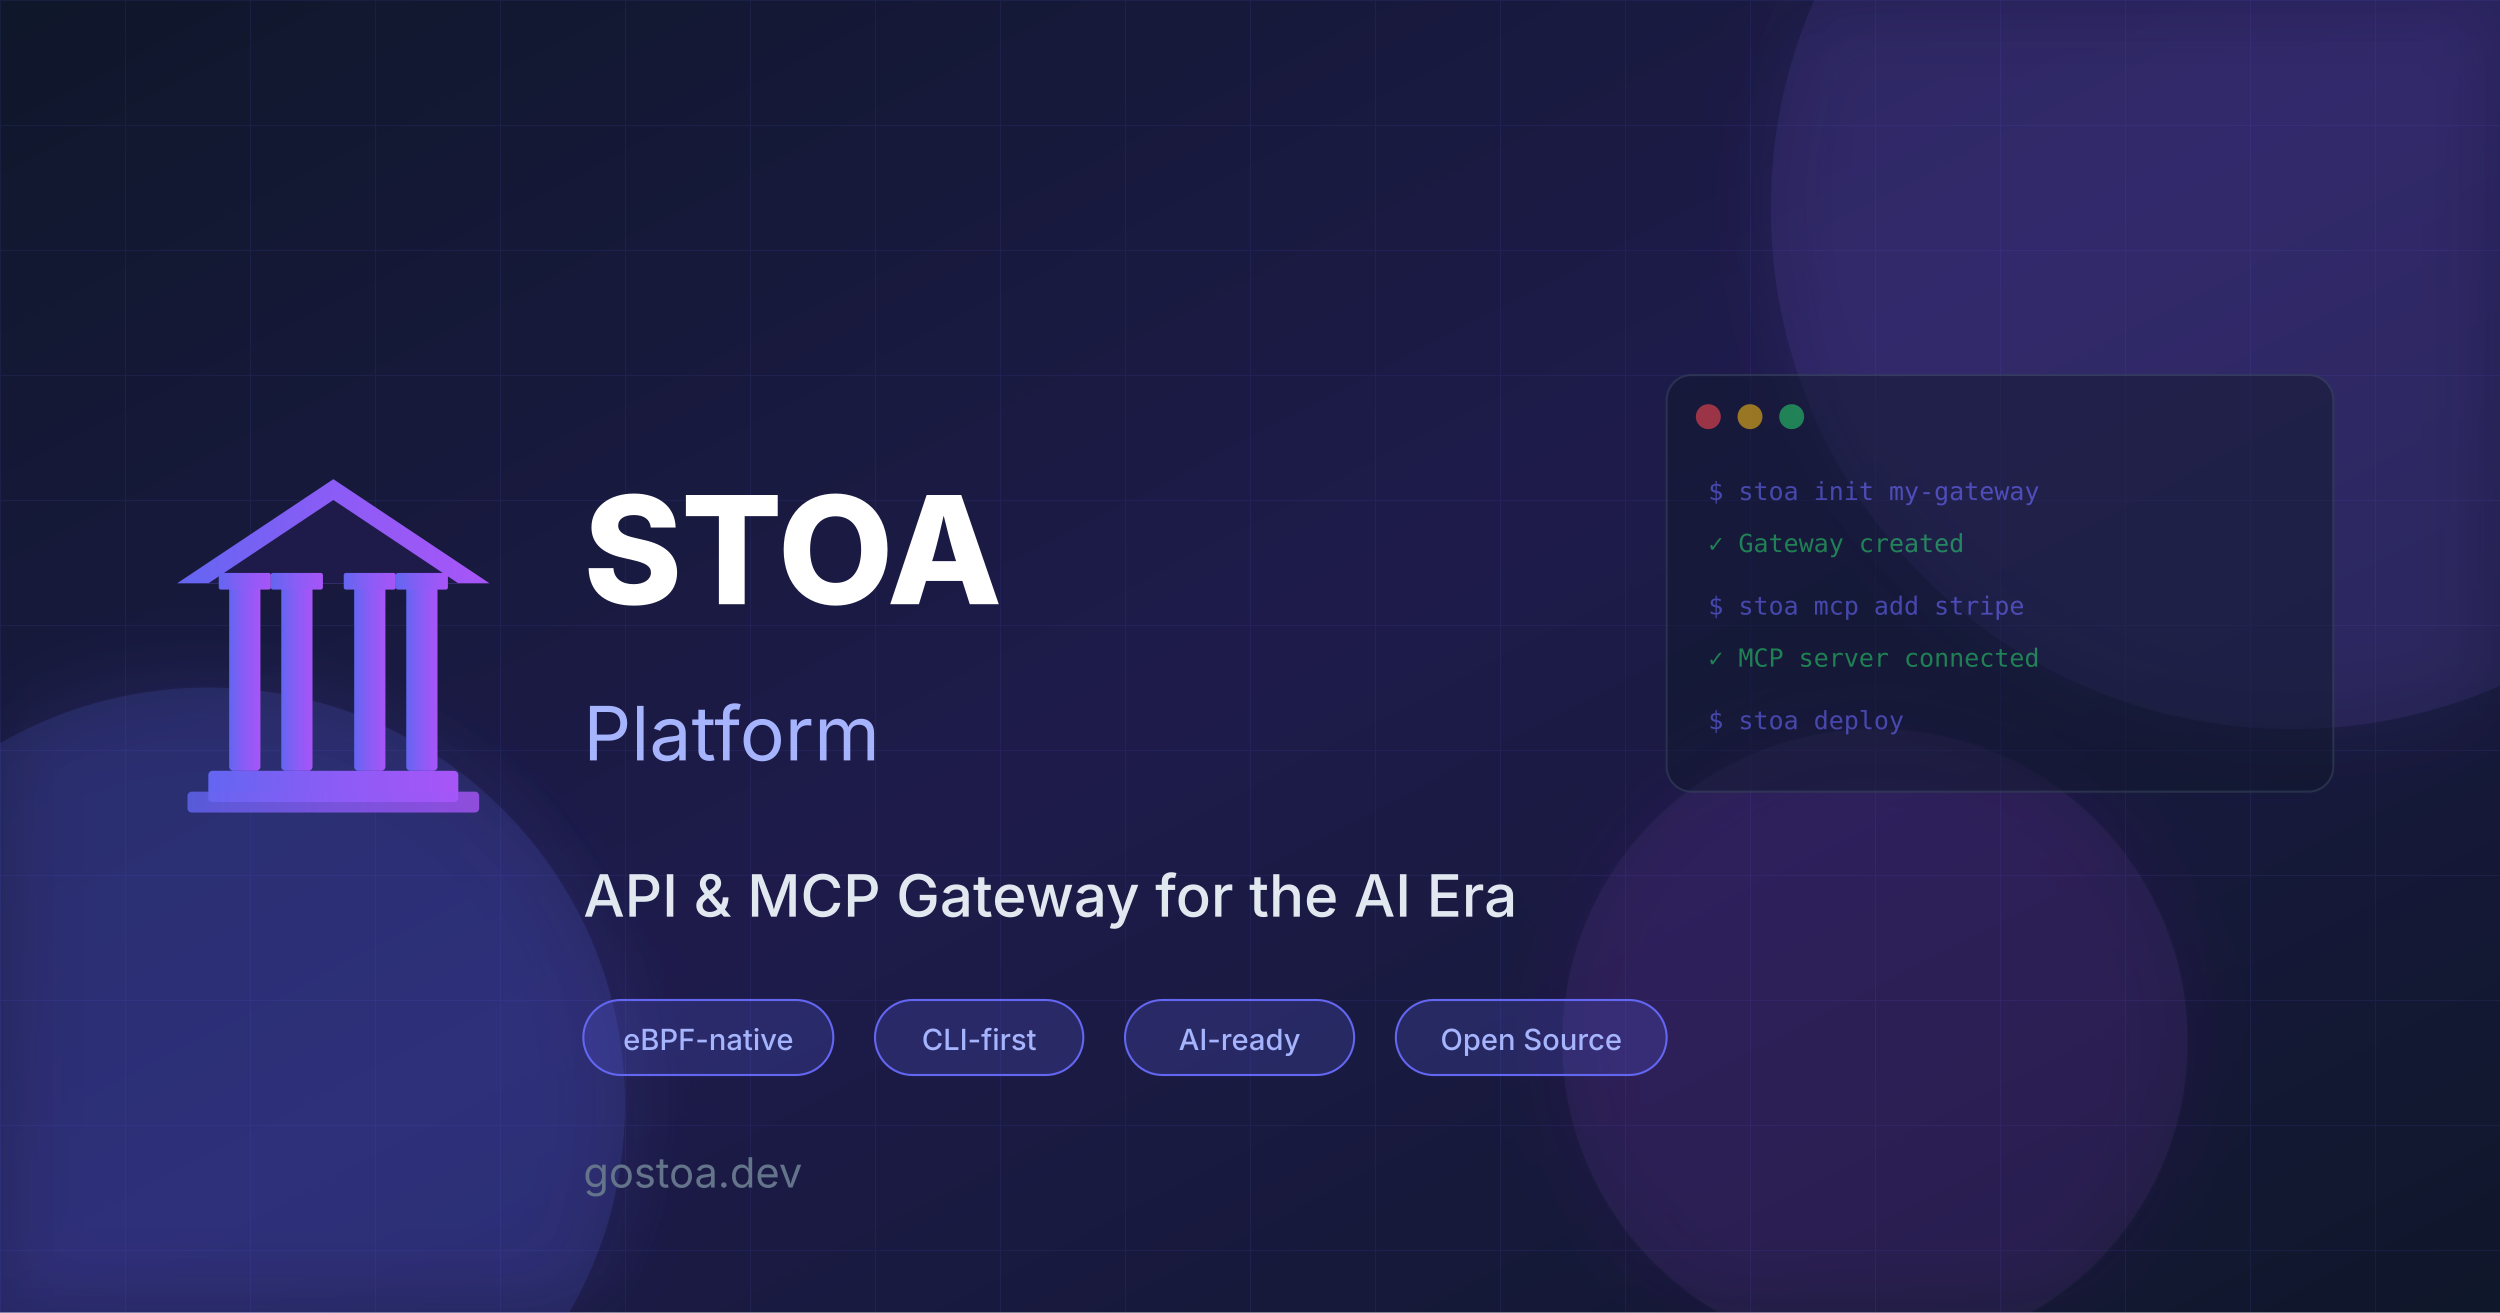
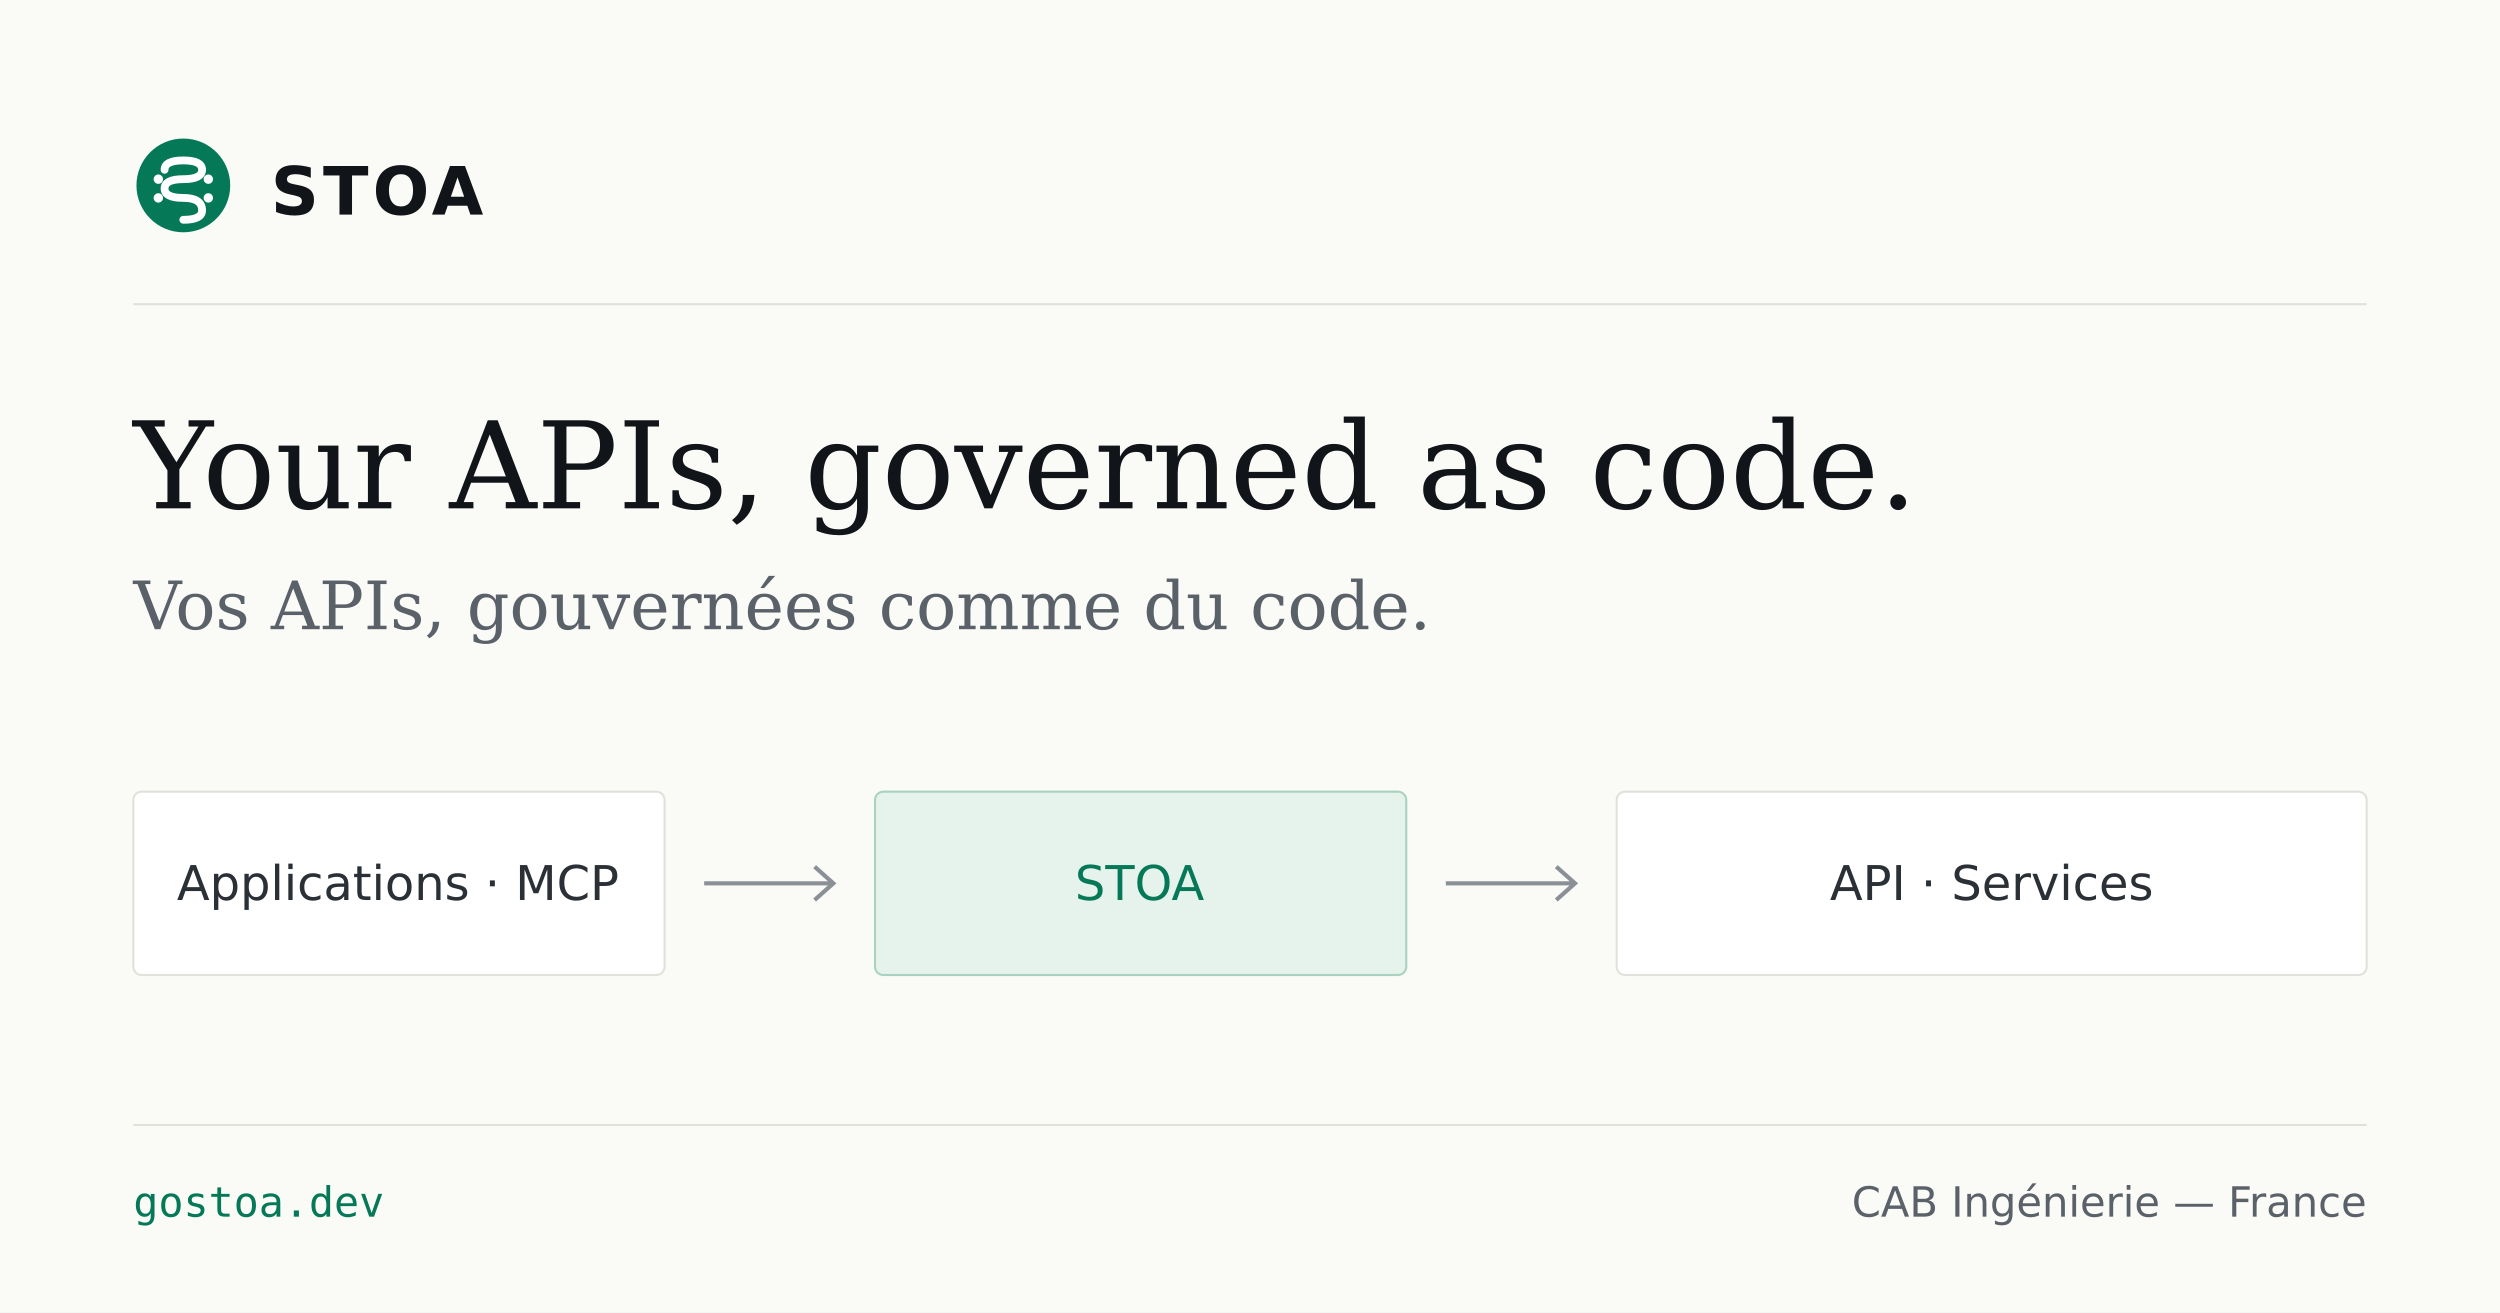
- <svg xmlns="http://www.w3.org/2000/svg" viewBox="0 0 1200 630" width="1200" height="630">
-   <defs>
-     <linearGradient id="bgGradient" x1="0%" y1="0%" x2="100%" y2="100%">
-       <stop offset="0%" style="stop-color:#0f172a" />
-       <stop offset="50%" style="stop-color:#1e1b4b" />
-       <stop offset="100%" style="stop-color:#0f172a" />
-     </linearGradient>
-     <linearGradient id="accentGradient" x1="0%" y1="0%" x2="100%" y2="0%">
-       <stop offset="0%" style="stop-color:#6366f1" />
-       <stop offset="50%" style="stop-color:#8b5cf6" />
-       <stop offset="100%" style="stop-color:#a855f7" />
-     </linearGradient>
-     <filter id="glow" x="-50%" y="-50%" width="200%" height="200%">
-       <feGaussianBlur stdDeviation="20" result="coloredBlur" />
-       <feMerge>
-         <feMergeNode in="coloredBlur" />
-         <feMergeNode in="SourceGraphic" />
-       </feMerge>
-     </filter>
-     <pattern id="grid" width="60" height="60" patternUnits="userSpaceOnUse">
-       <path d="M 60 0 L 0 0 0 60" fill="none" stroke="rgba(99, 102, 241, 0.1)" stroke-width="1" />
-     </pattern>
-   </defs>
-   <rect width="1200" height="630" fill="url(#bgGradient)" />
-   <rect width="1200" height="630" fill="url(#grid)" />
-   <circle cx="100" cy="530" r="200" fill="rgba(99, 102, 241, 0.15)" filter="url(#glow)" />
-   <circle cx="1100" cy="100" r="250" fill="rgba(139, 92, 246, 0.1)" filter="url(#glow)" />
-   <circle cx="900" cy="500" r="150" fill="rgba(168, 85, 247, 0.08)" filter="url(#glow)" />
-   <line x1="0" y1="200" x2="400" y2="200" stroke="url(#accentGradient)" stroke-width="2" opacity="0.3" />
-   <line x1="800" y1="430" x2="1200" y2="430" stroke="url(#accentGradient)" stroke-width="2" opacity="0.3" />
-   <g transform="translate(100, 230)">
-     <rect x="0" y="140" width="120" height="15" rx="2" fill="url(#accentGradient)" />
-     <rect x="-10" y="150" width="140" height="10" rx="2" fill="url(#accentGradient)" opacity="0.8" />
-     <rect x="10" y="50" width="15" height="90" rx="2" fill="url(#accentGradient)" />
-     <rect x="35" y="50" width="15" height="90" rx="2" fill="url(#accentGradient)" />
-     <rect x="70" y="50" width="15" height="90" rx="2" fill="url(#accentGradient)" />
-     <rect x="95" y="50" width="15" height="90" rx="2" fill="url(#accentGradient)" />
-     <polygon points="60,0 -15,50 135,50" fill="url(#accentGradient)" />
-     <polygon points="60,10 0,50 120,50" fill="#1e1b4b" />
-     <rect x="5" y="45" width="25" height="8" rx="1" fill="url(#accentGradient)" />
-     <rect x="30" y="45" width="25" height="8" rx="1" fill="url(#accentGradient)" />
-     <rect x="65" y="45" width="25" height="8" rx="1" fill="url(#accentGradient)" />
-     <rect x="90" y="45" width="25" height="8" rx="1" fill="url(#accentGradient)" />
+ <svg xmlns="http://www.w3.org/2000/svg" width="1200" height="630" viewBox="0 0 1200 630" role="img" aria-labelledby="title desc">
+   <rect width="1200" height="630" fill="#FAFAF7" />
+   <path d="M64 146h1072M64 540h1072" stroke="#E2E0DA" />
+   <g transform="translate(64 65) scale(1.5)">
+     <circle cx="16" cy="16" r="15" fill="#047857" />
+     <path d="M10 11Q10 8 16 8Q22 8 22 11Q22 14 16 14Q10 14 10 17Q10 20 16 20Q22 20 22 24Q22 27 16 27" stroke="#FFFFFF" stroke-width="2.5" stroke-linecap="round" fill="none" />
+     <circle cx="8" cy="14" r="1.5" fill="#FFFFFF" />
+     <circle cx="24" cy="14" r="1.5" fill="#FFFFFF" />
+     <circle cx="8" cy="20" r="1.5" fill="#FFFFFF" />
+     <circle cx="24" cy="20" r="1.5" fill="#FFFFFF" />
  </g>
-   <text x="280" y="290" font-family="Inter, system-ui, -apple-system, sans-serif" font-size="72" font-weight="800" fill="white">STOA</text>
-   <text x="280" y="365" font-family="Inter, system-ui, -apple-system, sans-serif" font-size="36" font-weight="400" fill="#a5b4fc">Platform</text>
-   <text x="280" y="440" font-family="Inter, system-ui, -apple-system, sans-serif" font-size="28" font-weight="500" fill="#e2e8f0">API &amp; MCP Gateway for the AI Era</text>
-   <g transform="translate(280, 480)">
-     <rect x="0" y="0" width="120" height="36" rx="18" fill="rgba(99, 102, 241, 0.2)" stroke="#6366f1" stroke-width="1" />
-     <text x="60" y="24" font-family="Inter, sans-serif" font-size="14" font-weight="500" fill="#a5b4fc" text-anchor="middle">eBPF-native</text>
-     <rect x="140" y="0" width="100" height="36" rx="18" fill="rgba(99, 102, 241, 0.2)" stroke="#6366f1" stroke-width="1" />
-     <text x="190" y="24" font-family="Inter, sans-serif" font-size="14" font-weight="500" fill="#a5b4fc" text-anchor="middle">CLI-first</text>
-     <rect x="260" y="0" width="110" height="36" rx="18" fill="rgba(99, 102, 241, 0.2)" stroke="#6366f1" stroke-width="1" />
-     <text x="315" y="24" font-family="Inter, sans-serif" font-size="14" font-weight="500" fill="#a5b4fc" text-anchor="middle">AI-ready</text>
-     <rect x="390" y="0" width="130" height="36" rx="18" fill="rgba(99, 102, 241, 0.2)" stroke="#6366f1" stroke-width="1" />
-     <text x="455" y="24" font-family="Inter, sans-serif" font-size="14" font-weight="500" fill="#a5b4fc" text-anchor="middle">Open Source</text>
+   <text x="130" y="103" fill="#111418" font-family="DejaVu Sans,sans-serif" font-size="32" font-weight="600" letter-spacing="2">STOA</text>
+   <text x="64" y="244" fill="#111418" font-family="DejaVu Serif,serif" font-size="58">Your APIs, governed as code.</text>
+   <text x="64" y="302" fill="#5A6169" font-family="DejaVu Serif,serif" font-size="32">Vos APIs, gouvernées comme du code.</text>
+   <g font-family="DejaVu Sans,sans-serif" font-size="23" text-anchor="middle">
+     <rect x="64" y="380" width="255" height="88" rx="4" fill="#FFFFFF" stroke="#E2E0DA" />
+     <text x="191" y="432" fill="#2B3036">Applications · MCP</text>
+     <path d="M338 424h62m-9-8 9 8-9 8" fill="none" stroke="#8B9097" stroke-width="2" />
+     <rect x="420" y="380" width="255" height="88" rx="4" fill="#E6F2EC" stroke="#A7D3C0" />
+     <text x="547" y="432" fill="#047857">STOA</text>
+     <path d="M694 424h62m-9-8 9 8-9 8" fill="none" stroke="#8B9097" stroke-width="2" />
+     <rect x="776" y="380" width="360" height="88" rx="4" fill="#FFFFFF" stroke="#E2E0DA" />
+     <text x="956" y="432" fill="#2B3036">API · Services</text>
  </g>
-   <text x="280" y="570" font-family="Inter, monospace" font-size="20" font-weight="400" fill="#64748b">gostoa.dev</text>
-   <g transform="translate(800, 180)" opacity="0.6">
-     <rect x="0" y="0" width="320" height="200" rx="12" fill="rgba(15, 23, 42, 0.8)" stroke="#334155" stroke-width="1" />
-     <circle cx="20" cy="20" r="6" fill="#ef4444" />
-     <circle cx="40" cy="20" r="6" fill="#eab308" />
-     <circle cx="60" cy="20" r="6" fill="#22c55e" />
-     <text x="20" y="60" font-family="JetBrains Mono, monospace" font-size="12" fill="#6366f1">$ stoa init my-gateway</text>
-     <text x="20" y="85" font-family="JetBrains Mono, monospace" font-size="12" fill="#22c55e">✓ Gateway created</text>
-     <text x="20" y="115" font-family="JetBrains Mono, monospace" font-size="12" fill="#6366f1">$ stoa mcp add stripe</text>
-     <text x="20" y="140" font-family="JetBrains Mono, monospace" font-size="12" fill="#22c55e">✓ MCP server connected</text>
-     <text x="20" y="170" font-family="JetBrains Mono, monospace" font-size="12" fill="#6366f1">$ stoa deploy</text>
-   </g>
+   <text x="64" y="584" fill="#047857" font-family="DejaVu Sans Mono,monospace" font-size="20">gostoa.dev</text>
+   <text x="1136" y="584" fill="#5A6169" text-anchor="end" font-family="DejaVu Sans,sans-serif" font-size="20">CAB Ingénierie — France</text>
</svg>
